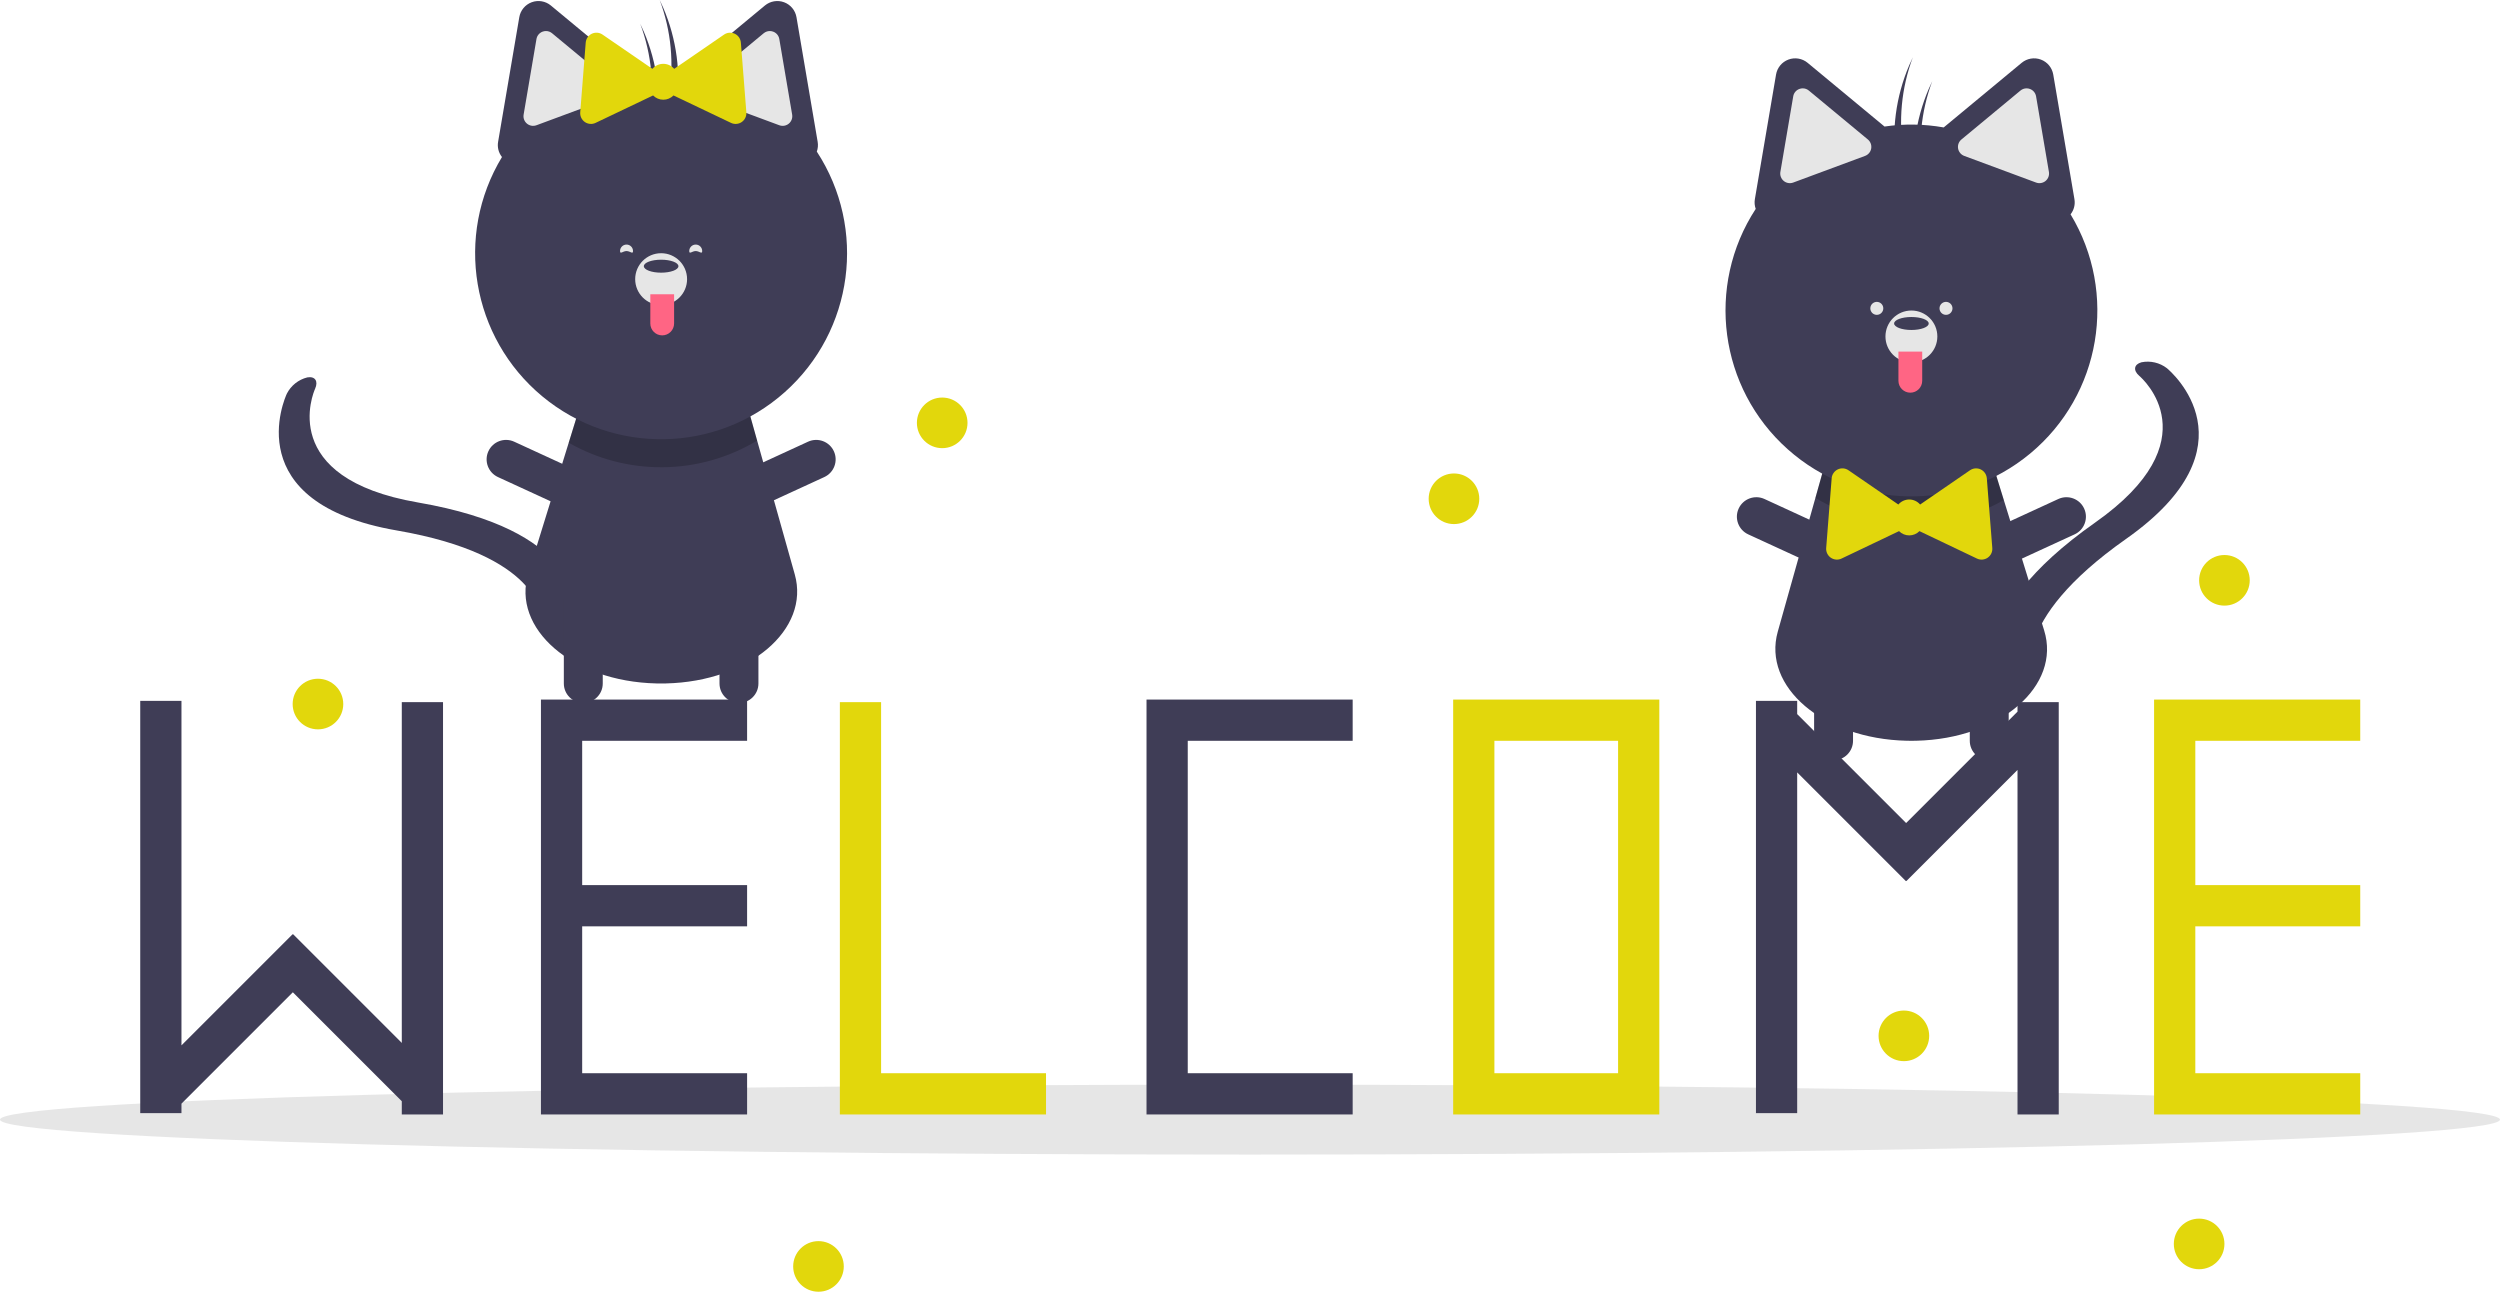
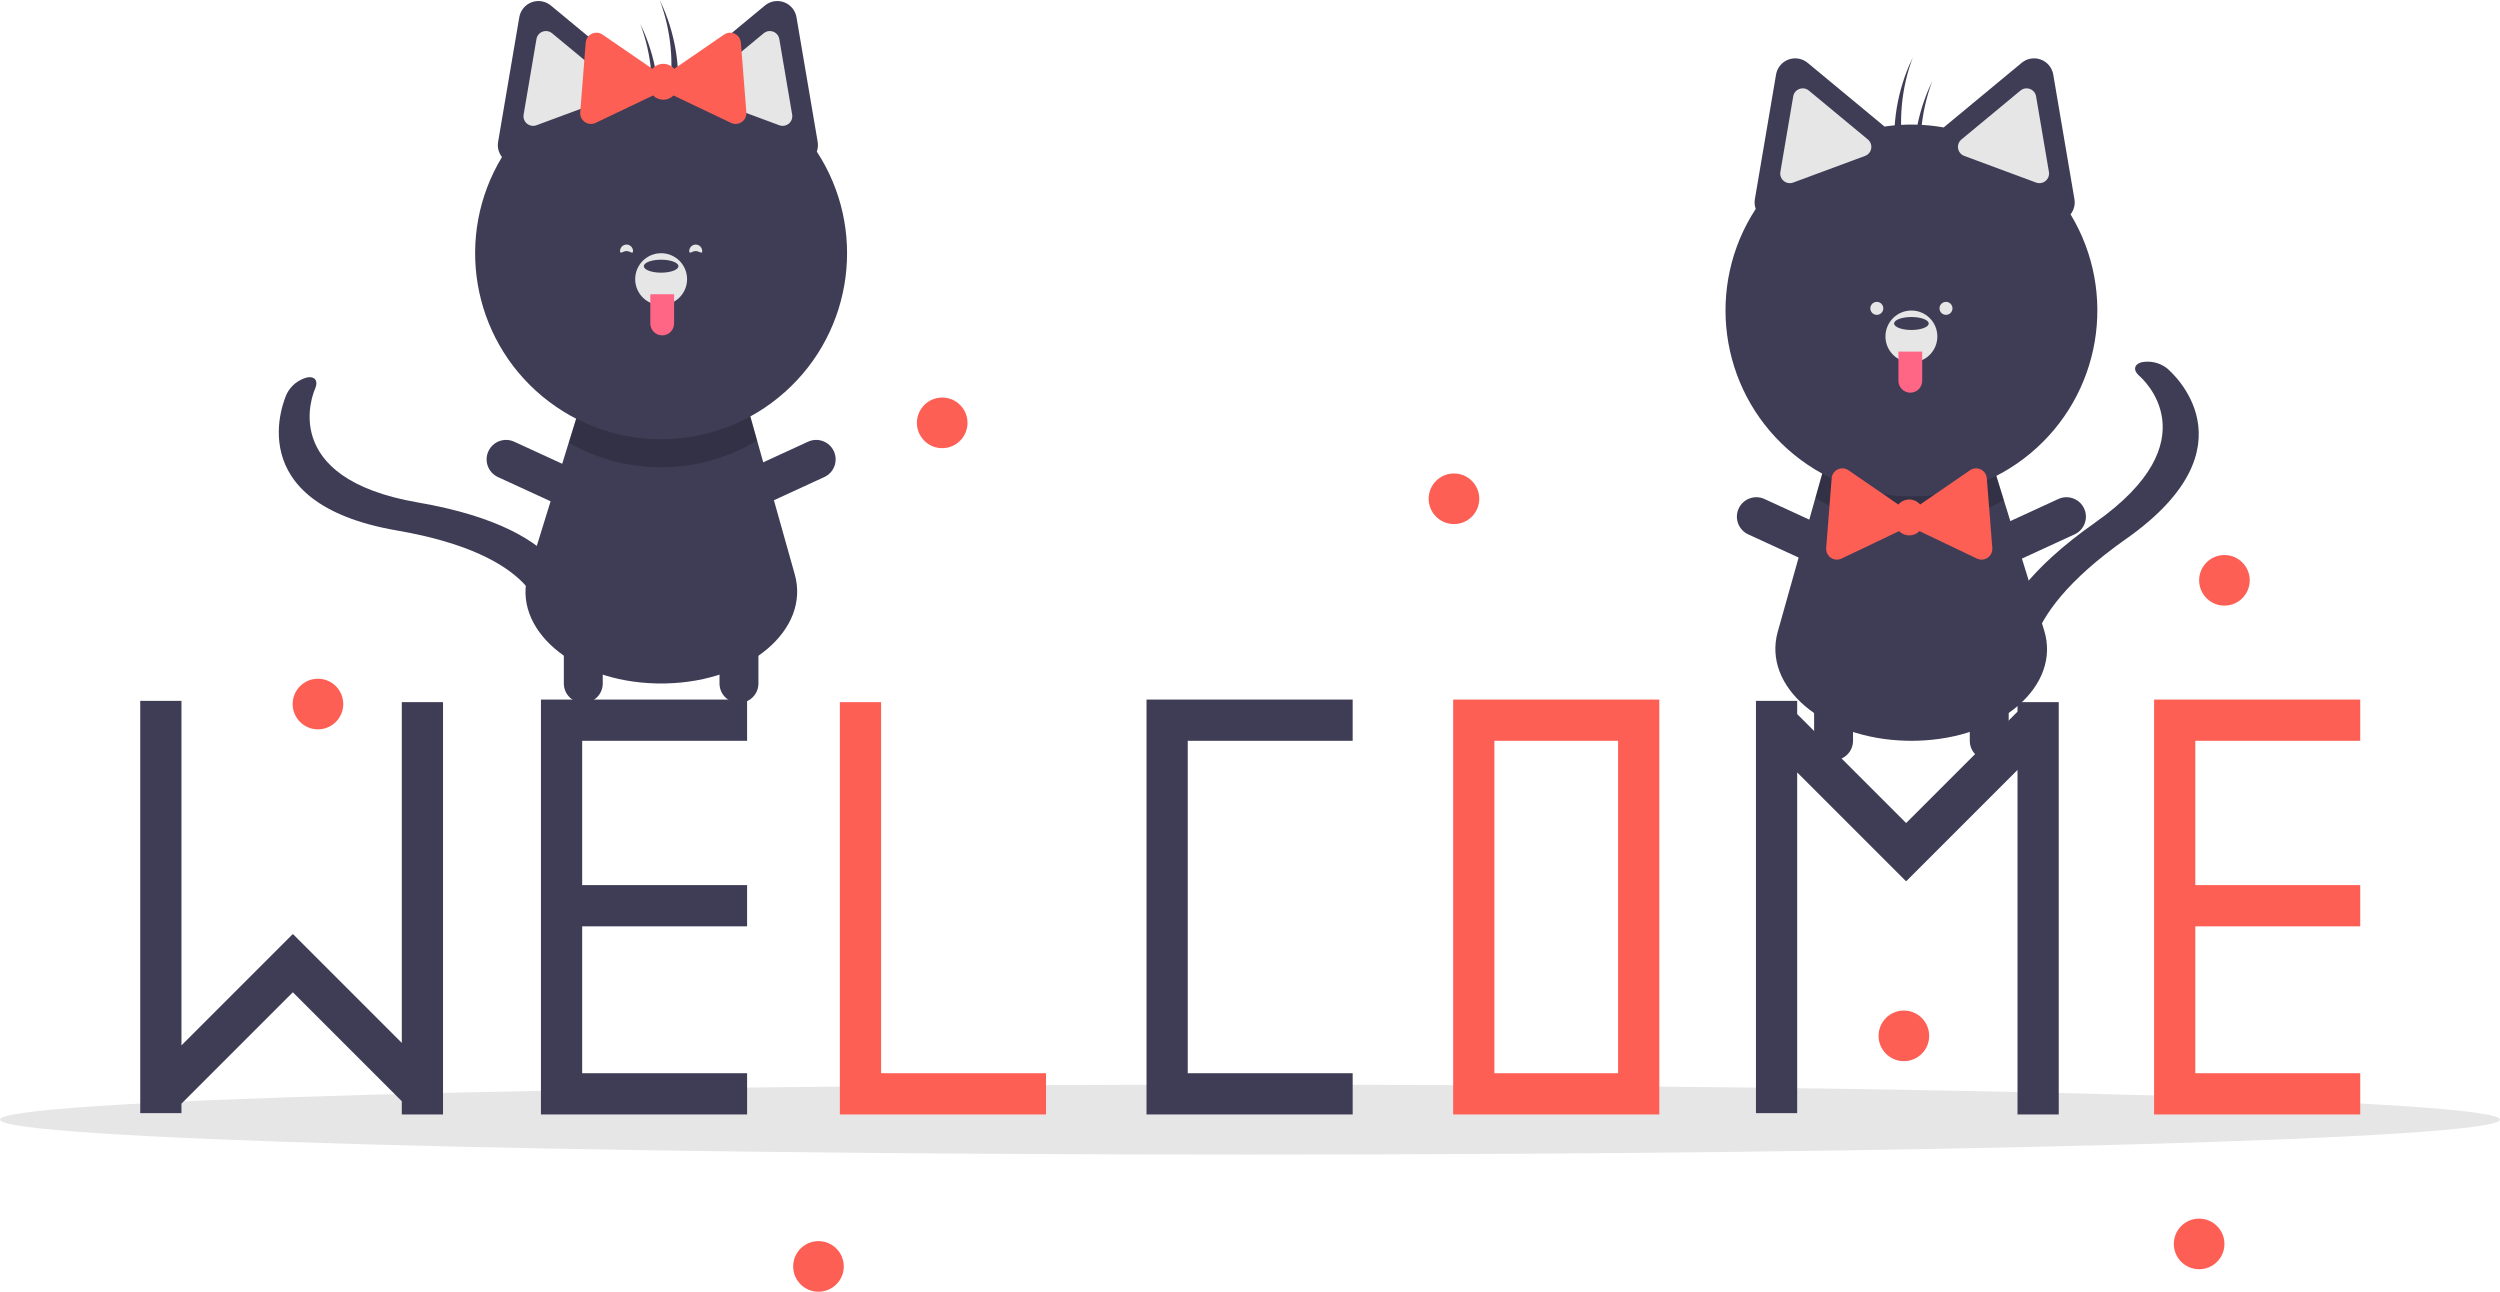
<svg xmlns="http://www.w3.org/2000/svg" id="a767eac7-073f-42f5-be07-7b01228cc98c" data-name="Layer 1" width="889.076" height="459.38" viewBox="0 0 889.076 459.38">
  <ellipse cx="444.538" cy="398.169" rx="444.538" ry="12.435" fill="#e6e6e6" />
  <path d="M836.907,483.742c-.561.008-1.123.015-1.692.015s-1.13-.008-1.692-.015c-29.757-.677-51.326-19.269-45.836-38.777l13.387-47.589,3.383-12.041,59.976,1.023,3.645,11.78,14.348,46.366C888.502,464.119,866.934,483.065,836.907,483.742Z" transform="translate(-155.4622 -220.3102)" fill="#3f3d56" />
  <path d="M868.079,398.137a66.201,66.201,0,0,1-67.004-.761l3.383-12.041,59.976,1.023Z" transform="translate(-155.4622 -220.3102)" opacity="0.2" />
  <path d="M865.548,446.544c2.591-9.656,11.106-23.585,34.987-40.38,41.648-29.294,16.803-51.259,15.727-52.18-2.258-1.93-1.925-4.098.775-4.839a11.224,11.224,0,0,1,9.034,2.103c1.348,1.115,32.459,27.683-14.537,60.734-42.295,29.75-33.302,49.169-33.199,49.355,1.133,2.077-.684,3.739-4.063,3.716s-7.039-1.723-8.176-3.797C865.856,460.818,863.135,455.533,865.548,446.544Z" transform="translate(-155.4622 -220.3102)" fill="#3f3d56" />
  <path d="M807.534,490.677a6.92,6.92,0,0,1-6.92-6.92V453.769a6.92,6.92,0,0,1,13.841,0v29.988A6.92,6.92,0,0,1,807.534,490.677Z" transform="translate(-155.4622 -220.3102)" fill="#3f3d56" />
  <path d="M813.602,419.484a6.92,6.92,0,0,1-9.179,3.394l-27.243-12.534a6.92,6.92,0,0,1,5.785-12.574l27.243,12.534A6.92,6.92,0,0,1,813.602,419.484Z" transform="translate(-155.4622 -220.3102)" fill="#3f3d56" />
  <path d="M856.829,419.484a6.92,6.92,0,0,0,9.179,3.394l27.243-12.534a6.92,6.92,0,0,0-5.785-12.574l-27.243,12.534A6.92,6.92,0,0,0,856.829,419.484Z" transform="translate(-155.4622 -220.3102)" fill="#3f3d56" />
  <path d="M862.897,490.677a6.92,6.92,0,0,0,6.92-6.92V453.769a6.92,6.92,0,1,0-13.841,0v29.988A6.92,6.92,0,0,0,862.897,490.677Z" transform="translate(-155.4622 -220.3102)" fill="#3f3d56" />
  <path d="M891.818,296.535a6.806,6.806,0,0,0,1.373-5.408l-3.766-22.157-3.766-22.157a6.913,6.913,0,0,0-11.226-4.164L857.127,256.988l-10.426,8.64a65.694,65.694,0,0,0-21.047-.317l-10.043-8.322-17.305-14.34a6.913,6.913,0,0,0-11.226,4.164l-3.766,22.157-3.766,22.157a6.844,6.844,0,0,0,.301,3.474,66.118,66.118,0,1,0,111.969,1.935Z" transform="translate(-155.4622 -220.3102)" fill="#3f3d56" />
  <path d="M796.572,251.728a3.447,3.447,0,0,0-1.202.218,3.388,3.388,0,0,0-2.184,2.635L788.618,281.451a3.423,3.423,0,0,0,4.565,3.782l25.553-9.479a3.422,3.422,0,0,0,.993-5.844l-0-.001-20.985-17.39A3.392,3.392,0,0,0,796.572,251.728Z" transform="translate(-155.4622 -220.3102)" fill="#e6e6e6" />
  <path d="M876.167,251.728a3.392,3.392,0,0,0-2.172.792l-20.986,17.391a3.422,3.422,0,0,0,.993,5.844l25.553,9.479a3.423,3.423,0,0,0,4.565-3.782l-4.567-26.87a3.388,3.388,0,0,0-2.184-2.635A3.447,3.447,0,0,0,876.167,251.728Z" transform="translate(-155.4622 -220.3102)" fill="#e6e6e6" />
  <circle cx="679.753" cy="119.658" r="9.227" fill="#e6e6e6" />
  <ellipse cx="679.753" cy="115.044" rx="6.151" ry="2.307" fill="#3f3d56" />
  <path d="M675.14,125.04H683.598a0,0,0,0,1,0,0v10.38a4.229,4.229,0,0,1-4.229,4.229h0a4.229,4.229,0,0,1-4.229-4.229V125.04a0,0,0,0,1,0,0Z" fill="#ff6584" />
  <path d="M835.729,240.69c-.444.92-.874,1.849-1.279,2.798a65.818,65.818,0,0,0-4.651,35.344c.866-1.256,1.776-2.565,2.701-3.888A65.775,65.775,0,0,1,835.729,240.69Z" transform="translate(-155.4622 -220.3102)" fill="#3f3d56" />
  <path d="M842.649,249.148c-.444.92-.874,1.849-1.279,2.798A65.818,65.818,0,0,0,836.719,287.29c.866-1.256,1.776-2.565,2.701-3.888A65.775,65.775,0,0,1,842.649,249.148Z" transform="translate(-155.4622 -220.3102)" fill="#3f3d56" />
-   <path d="M863.985,415.199l-.975-12.398-.975-12.398a3.825,3.825,0,0,0-5.98-2.853l-10.25,7.043-7.485,5.143a5.095,5.095,0,0,0-7.749,0l-7.485-5.143L812.838,387.55a3.825,3.825,0,0,0-5.98,2.853l-.975,12.398-.975,12.398a3.825,3.825,0,0,0,5.461,3.752l11.224-5.355,9.223-4.4a5.101,5.101,0,0,0,7.262,0l9.223,4.4,11.224,5.355A3.825,3.825,0,0,0,863.985,415.199Z" transform="translate(-155.4622 -220.3102)" fill="#e2d70c" />
+   <path d="M863.985,415.199l-.975-12.398-.975-12.398a3.825,3.825,0,0,0-5.98-2.853l-10.25,7.043-7.485,5.143a5.095,5.095,0,0,0-7.749,0l-7.485-5.143L812.838,387.55a3.825,3.825,0,0,0-5.98,2.853l-.975,12.398-.975,12.398a3.825,3.825,0,0,0,5.461,3.752l11.224-5.355,9.223-4.4a5.101,5.101,0,0,0,7.262,0l9.223,4.4,11.224,5.355A3.825,3.825,0,0,0,863.985,415.199Z" transform="translate(-155.4622 -220.3102)" fill="#fe5f55" />
  <circle cx="667.451" cy="109.662" r="2.307" fill="#e6e6e6" />
  <circle cx="692.056" cy="109.662" r="2.307" fill="#e6e6e6" />
  <path d="M388.888,463.362c.561.008,1.123.015,1.692.015s1.13-.008,1.692-.015c29.757-.677,51.326-19.269,45.836-38.777l-13.387-47.589L421.336,364.955l-59.976,1.023-3.645,11.78-14.348,46.366C337.293,443.739,358.861,462.685,388.888,463.362Z" transform="translate(-155.4622 -220.3102)" fill="#3f3d56" />
  <path d="M357.715,377.758a66.201,66.201,0,0,0,67.004-.761L421.336,364.955l-59.976,1.023Z" transform="translate(-155.4622 -220.3102)" opacity="0.2" />
  <path d="M352.962,420.524c-6.473-7.619-20.13-16.565-48.9-21.526-50.177-8.656-37.121-39.139-36.542-40.432,1.215-2.711-.014-4.527-2.771-4.041a11.224,11.224,0,0,0-7.266,5.766c-.741,1.585-17.492,38.91,39.127,48.673,50.957,8.79,51.139,30.19,51.125,30.403-.136,2.362,2.218,3.087,5.263,1.62s5.625-4.569,5.765-6.931C358.791,433.557,358.99,427.616,352.962,420.524Z" transform="translate(-155.4622 -220.3102)" fill="#3f3d56" />
  <path d="M418.261,470.298a6.92,6.92,0,0,0,6.92-6.92V433.389a6.92,6.92,0,0,0-13.841,0v29.988A6.92,6.92,0,0,0,418.261,470.298Z" transform="translate(-155.4622 -220.3102)" fill="#3f3d56" />
  <path d="M412.193,399.105a6.92,6.92,0,0,0,9.179,3.394l27.243-12.534a6.92,6.92,0,1,0-5.785-12.574l-27.243,12.534A6.92,6.92,0,0,0,412.193,399.105Z" transform="translate(-155.4622 -220.3102)" fill="#3f3d56" />
  <path d="M368.966,399.105a6.92,6.92,0,0,1-9.179,3.394l-27.243-12.534a6.92,6.92,0,1,1,5.785-12.574l27.243,12.534A6.92,6.92,0,0,1,368.966,399.105Z" transform="translate(-155.4622 -220.3102)" fill="#3f3d56" />
  <path d="M362.898,470.298a6.92,6.92,0,0,1-6.92-6.92V433.389a6.92,6.92,0,0,1,13.841,0v29.988A6.92,6.92,0,0,1,362.898,470.298Z" transform="translate(-155.4622 -220.3102)" fill="#3f3d56" />
  <path d="M445.947,274.221a6.844,6.844,0,0,0,.301-3.474l-3.766-22.157-3.766-22.157a6.913,6.913,0,0,0-11.226-4.164l-17.305,14.34L400.141,244.931a65.694,65.694,0,0,0-21.047.317l-10.426-8.64-17.305-14.34a6.913,6.913,0,0,0-11.226,4.164L336.37,248.59l-3.766,22.157a6.806,6.806,0,0,0,1.373,5.408,66.137,66.137,0,1,0,111.969-1.935Z" transform="translate(-155.4622 -220.3102)" fill="#3f3d56" />
  <path d="M427.051,232.14,406.066,249.53l-0.0.001a3.422,3.422,0,0,0,.993,5.844l25.553,9.479a3.423,3.423,0,0,0,4.565-3.782l-4.567-26.87a3.388,3.388,0,0,0-2.184-2.635,3.447,3.447,0,0,0-1.202-.218A3.392,3.392,0,0,0,427.051,232.14Z" transform="translate(-155.4622 -220.3102)" fill="#e6e6e6" />
  <path d="M348.427,231.566a3.388,3.388,0,0,0-2.184,2.635l-4.567,26.87a3.423,3.423,0,0,0,4.565,3.782l25.553-9.479a3.422,3.422,0,0,0,.993-5.844l-20.986-17.391a3.392,3.392,0,0,0-2.172-.792A3.447,3.447,0,0,0,348.427,231.566Z" transform="translate(-155.4622 -220.3102)" fill="#e6e6e6" />
  <circle cx="235.117" cy="99.278" r="9.227" fill="#e6e6e6" />
  <ellipse cx="235.117" cy="94.665" rx="6.151" ry="2.307" fill="#3f3d56" />
  <path d="M390.964,324.971h0A4.229,4.229,0,0,1,395.193,329.2v10.38a0,0,0,0,1,0,0h-8.458a0,0,0,0,1,0,0V329.2A4.229,4.229,0,0,1,390.964,324.971Z" transform="translate(626.4652 444.2411) rotate(-180)" fill="#ff6584" />
  <path d="M390.066,220.31c.444.92.874,1.849,1.279,2.798a65.818,65.818,0,0,1,4.651,35.344c-.866-1.256-1.776-2.565-2.701-3.888A65.775,65.775,0,0,0,390.066,220.31Z" transform="translate(-155.4622 -220.3102)" fill="#3f3d56" />
  <path d="M383.146,228.768c.444.92.874,1.849,1.279,2.798a65.818,65.818,0,0,1,4.651,35.344c-.866-1.256-1.776-2.565-2.701-3.888A65.775,65.775,0,0,0,383.146,228.768Z" transform="translate(-155.4622 -220.3102)" fill="#3f3d56" />
-   <path d="M361.81,260.258l.975-12.398.975-12.398a3.825,3.825,0,0,1,5.98-2.853l10.25,7.043,7.485,5.143a5.095,5.095,0,0,1,7.749,0l7.485-5.143,10.25-7.043a3.825,3.825,0,0,1,5.98,2.853l.975,12.398.975,12.398a3.825,3.825,0,0,1-5.461,3.752L404.202,258.655l-9.223-4.4a5.101,5.101,0,0,1-7.262,0l-9.223,4.4L367.27,264.01A3.825,3.825,0,0,1,361.81,260.258Z" transform="translate(-155.4622 -220.3102)" fill="#e2d70c" />
+   <path d="M361.81,260.258l.975-12.398.975-12.398a3.825,3.825,0,0,1,5.98-2.853l10.25,7.043,7.485,5.143a5.095,5.095,0,0,1,7.749,0l7.485-5.143,10.25-7.043a3.825,3.825,0,0,1,5.98,2.853l.975,12.398.975,12.398a3.825,3.825,0,0,1-5.461,3.752L404.202,258.655l-9.223-4.4a5.101,5.101,0,0,1-7.262,0l-9.223,4.4L367.27,264.01A3.825,3.825,0,0,1,361.81,260.258Z" transform="translate(-155.4622 -220.3102)" fill="#fe5f55" />
  <path d="M400.575,309.592c0,1.274,1.033,0,2.307,0s2.307,1.274,2.307,0a2.307,2.307,0,0,0-4.614,0Z" transform="translate(-155.4622 -220.3102)" fill="#e6e6e6" />
  <path d="M380.583,309.592c0,1.274-1.033,0-2.307,0s-2.307,1.274-2.307,0a2.307,2.307,0,0,1,4.614,0Z" transform="translate(-155.4622 -220.3102)" fill="#e6e6e6" />
  <polygon points="481.05 263.451 481.05 248.788 407.736 248.788 407.736 249.705 407.736 263.451 407.736 381.67 407.736 396.333 422.399 396.333 481.05 396.333 481.05 381.67 422.399 381.67 422.399 263.451 481.05 263.451" fill="#3f3d56" />
-   <path d="M672.253,469.099V616.643h73.314V469.099Zm58.651,132.882h-43.988V483.761h43.988Z" transform="translate(-155.4622 -220.3102)" fill="#e2d70c" />
-   <polygon points="313.344 381.67 313.344 249.705 298.681 249.705 298.681 381.67 298.681 396.333 313.344 396.333 371.995 396.333 371.995 381.67 313.344 381.67" fill="#e2d70c" />
+   <path d="M672.253,469.099V616.643h73.314V469.099Zm58.651,132.882h-43.988V483.761h43.988Z" transform="translate(-155.4622 -220.3102)" fill="#fe5f55" />
+   <polygon points="313.344 381.67 313.344 249.705 298.681 249.705 298.681 381.67 298.681 396.333 313.344 396.333 371.995 396.333 371.995 381.67 313.344 381.67" fill="#fe5f55" />
  <polygon points="265.69 263.451 265.69 248.788 192.376 248.788 192.376 249.705 192.376 263.451 192.376 314.771 192.376 329.434 192.376 381.67 192.376 396.333 207.039 396.333 265.69 396.333 265.69 381.67 207.039 381.67 207.039 329.434 265.69 329.434 265.69 314.771 207.039 314.771 207.039 263.451 265.69 263.451" fill="#3f3d56" />
-   <polygon points="839.372 263.451 839.372 248.788 766.058 248.788 766.058 249.705 766.058 263.451 766.058 314.771 766.058 329.434 766.058 381.67 766.058 396.333 780.721 396.333 839.372 396.333 839.372 381.67 780.721 381.67 780.721 329.434 839.372 329.434 839.372 314.771 780.721 314.771 780.721 263.451 839.372 263.451" fill="#e2d70c" />
+   <polygon points="839.372 263.451 839.372 248.788 766.058 248.788 766.058 249.705 766.058 263.451 766.058 314.771 766.058 329.434 766.058 381.67 766.058 396.333 780.721 396.333 839.372 396.333 839.372 381.67 780.721 381.67 780.721 329.434 839.372 329.434 839.372 314.771 780.721 314.771 780.721 263.451 839.372 263.451" fill="#fe5f55" />
  <polygon points="142.889 249.705 142.889 370.89 104.228 332.23 104.14 332.319 104.058 332.237 64.535 371.76 64.535 249.247 49.872 249.247 49.872 395.875 64.535 395.875 64.535 392.496 104.147 352.884 142.889 391.627 142.889 396.333 157.552 396.333 157.552 249.705 142.889 249.705" fill="#3f3d56" />
  <polygon points="717.488 249.705 717.488 253.083 677.876 292.695 639.133 253.953 639.133 249.247 624.47 249.247 624.47 395.875 639.133 395.875 639.133 274.689 677.794 313.35 677.883 313.261 677.964 313.342 717.488 273.819 717.488 396.333 732.15 396.333 732.15 249.705 717.488 249.705" fill="#3f3d56" />
-   <circle cx="335.076" cy="150.38" r="9" fill="#e2d70c" />
-   <circle cx="113.076" cy="250.38" r="9" fill="#e2d70c" />
-   <circle cx="291.076" cy="450.38" r="9" fill="#e2d70c" />
-   <circle cx="517.076" cy="177.38" r="9" fill="#e2d70c" />
-   <circle cx="782.076" cy="442.38" r="9" fill="#e2d70c" />
-   <circle cx="791.076" cy="206.38" r="9" fill="#e2d70c" />
-   <circle cx="677.076" cy="368.38" r="9" fill="#e2d70c" />
+   <circle cx="335.076" cy="150.38" r="9" fill="#fe5f55" />
+   <circle cx="113.076" cy="250.38" r="9" fill="#fe5f55" />
+   <circle cx="291.076" cy="450.38" r="9" fill="#fe5f55" />
+   <circle cx="517.076" cy="177.38" r="9" fill="#fe5f55" />
+   <circle cx="782.076" cy="442.38" r="9" fill="#fe5f55" />
+   <circle cx="791.076" cy="206.38" r="9" fill="#fe5f55" />
+   <circle cx="677.076" cy="368.38" r="9" fill="#fe5f55" />
</svg>
